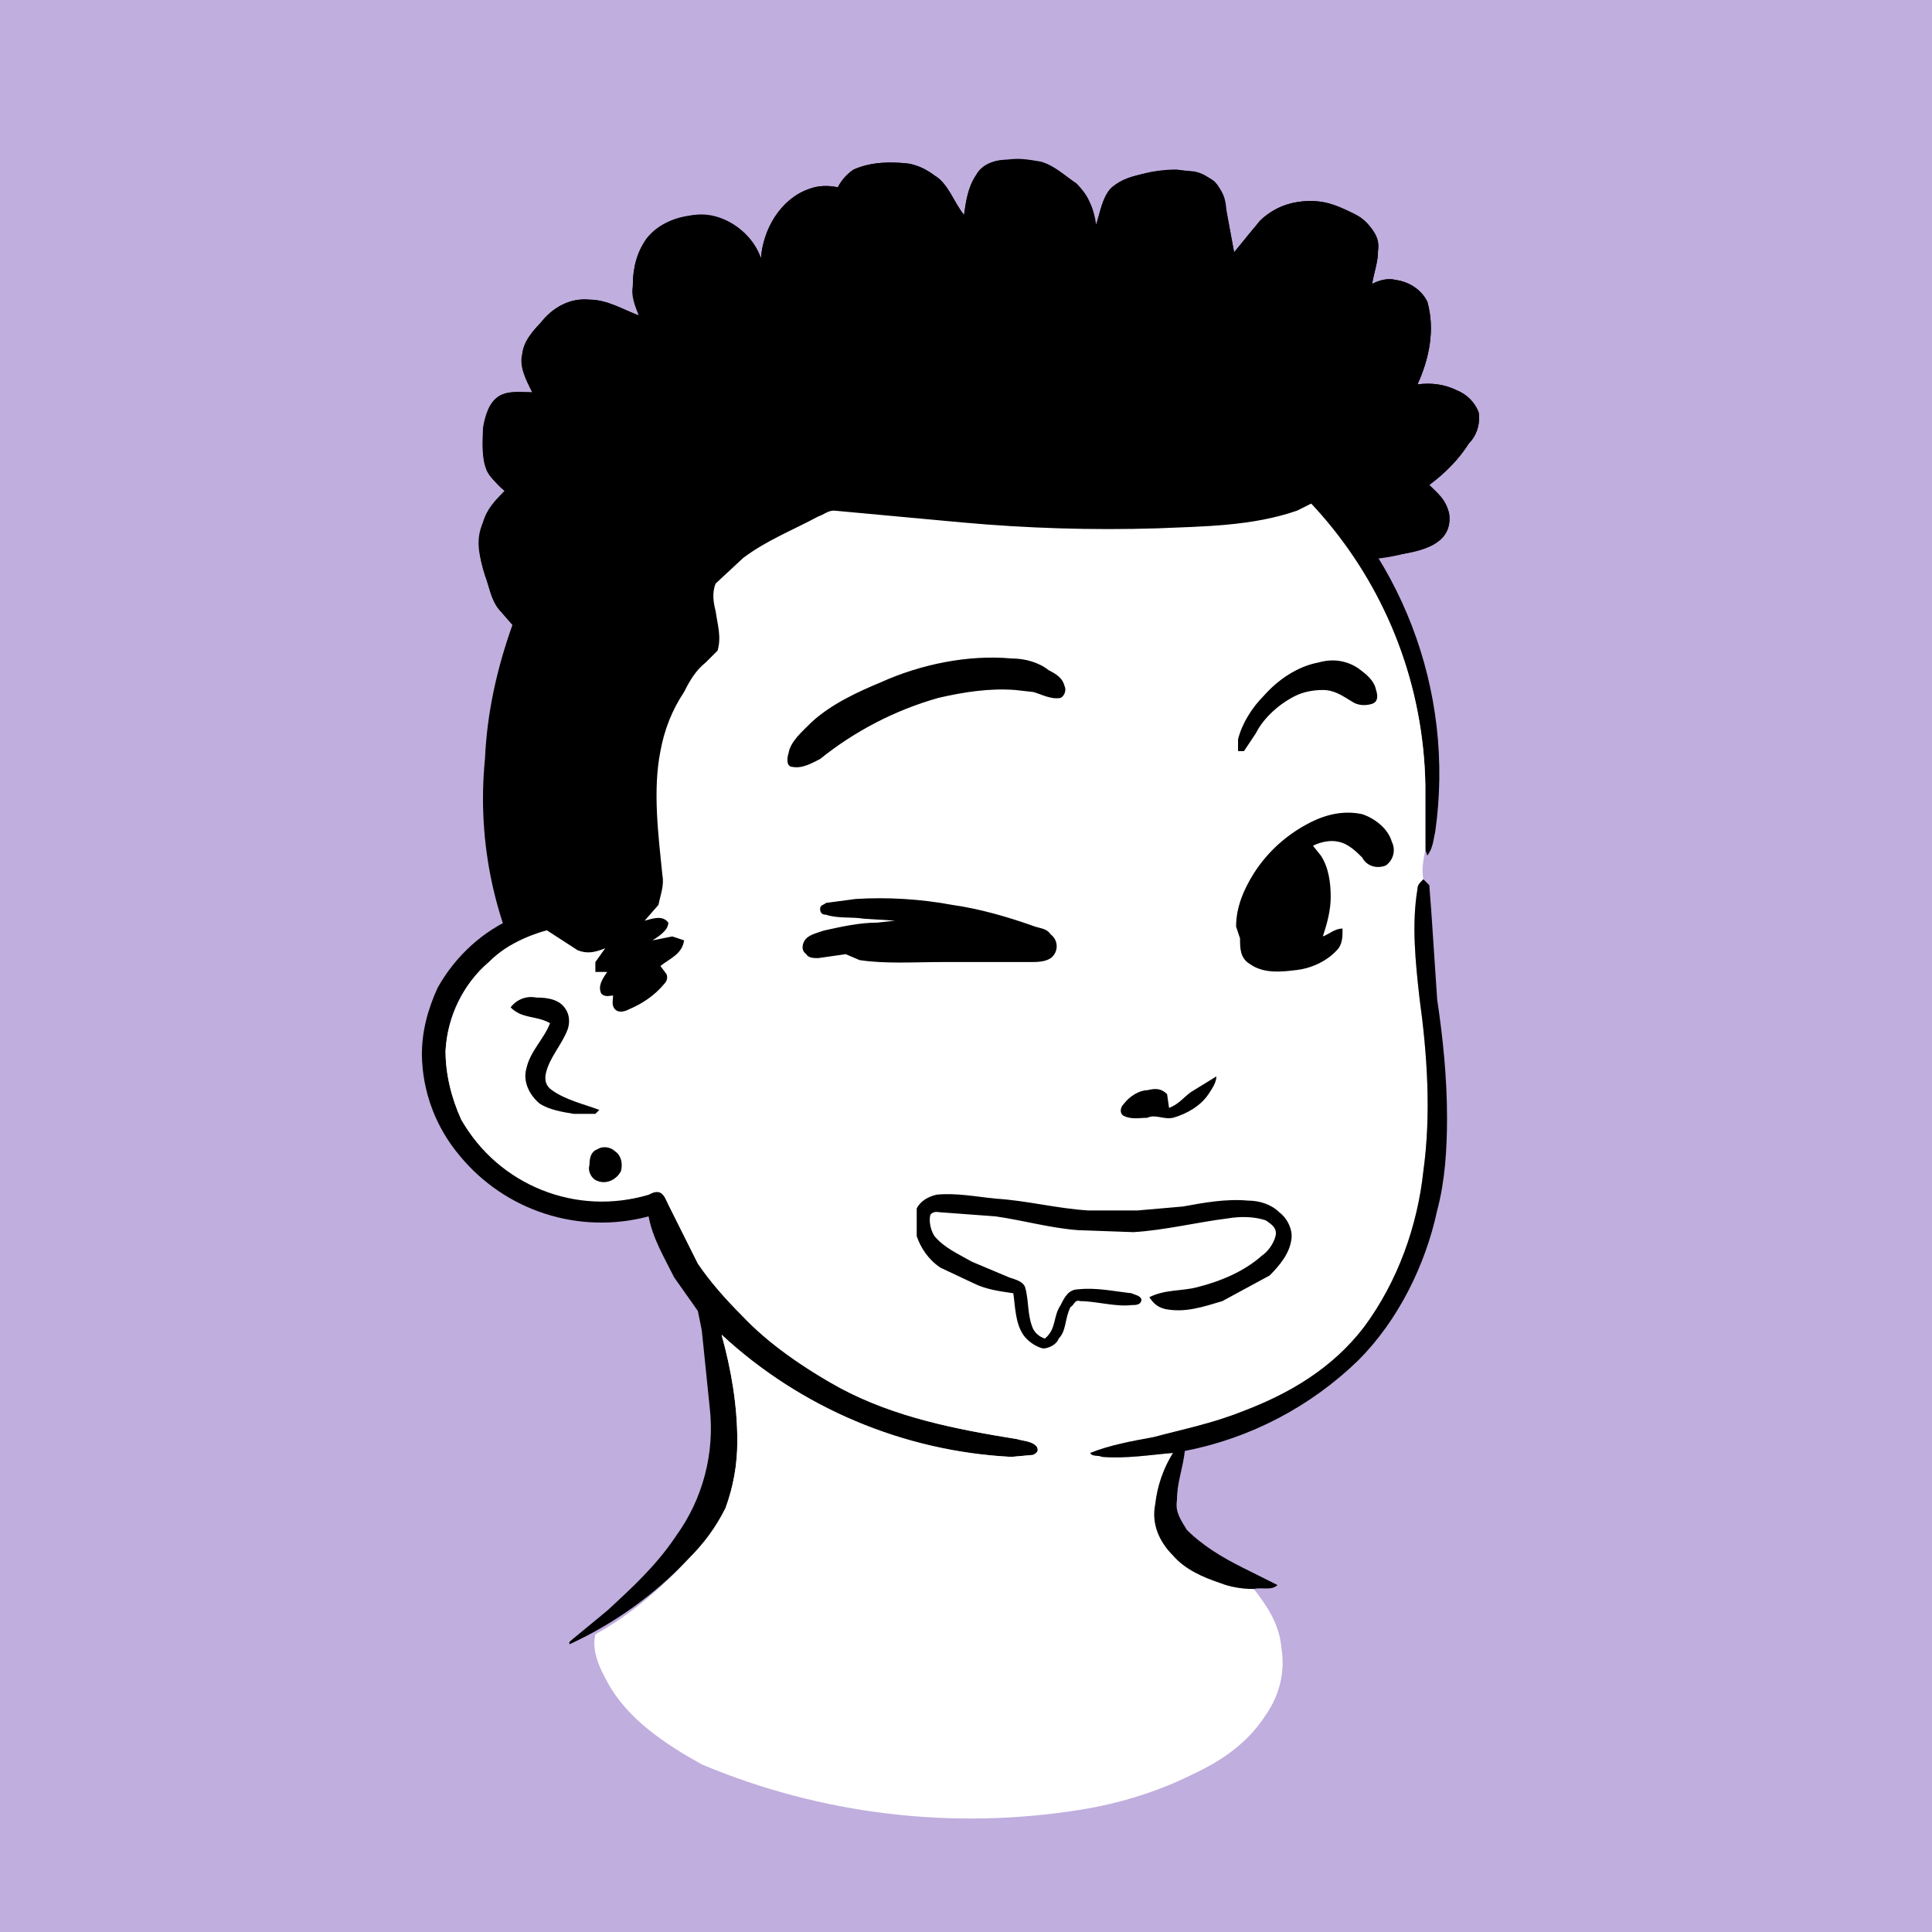
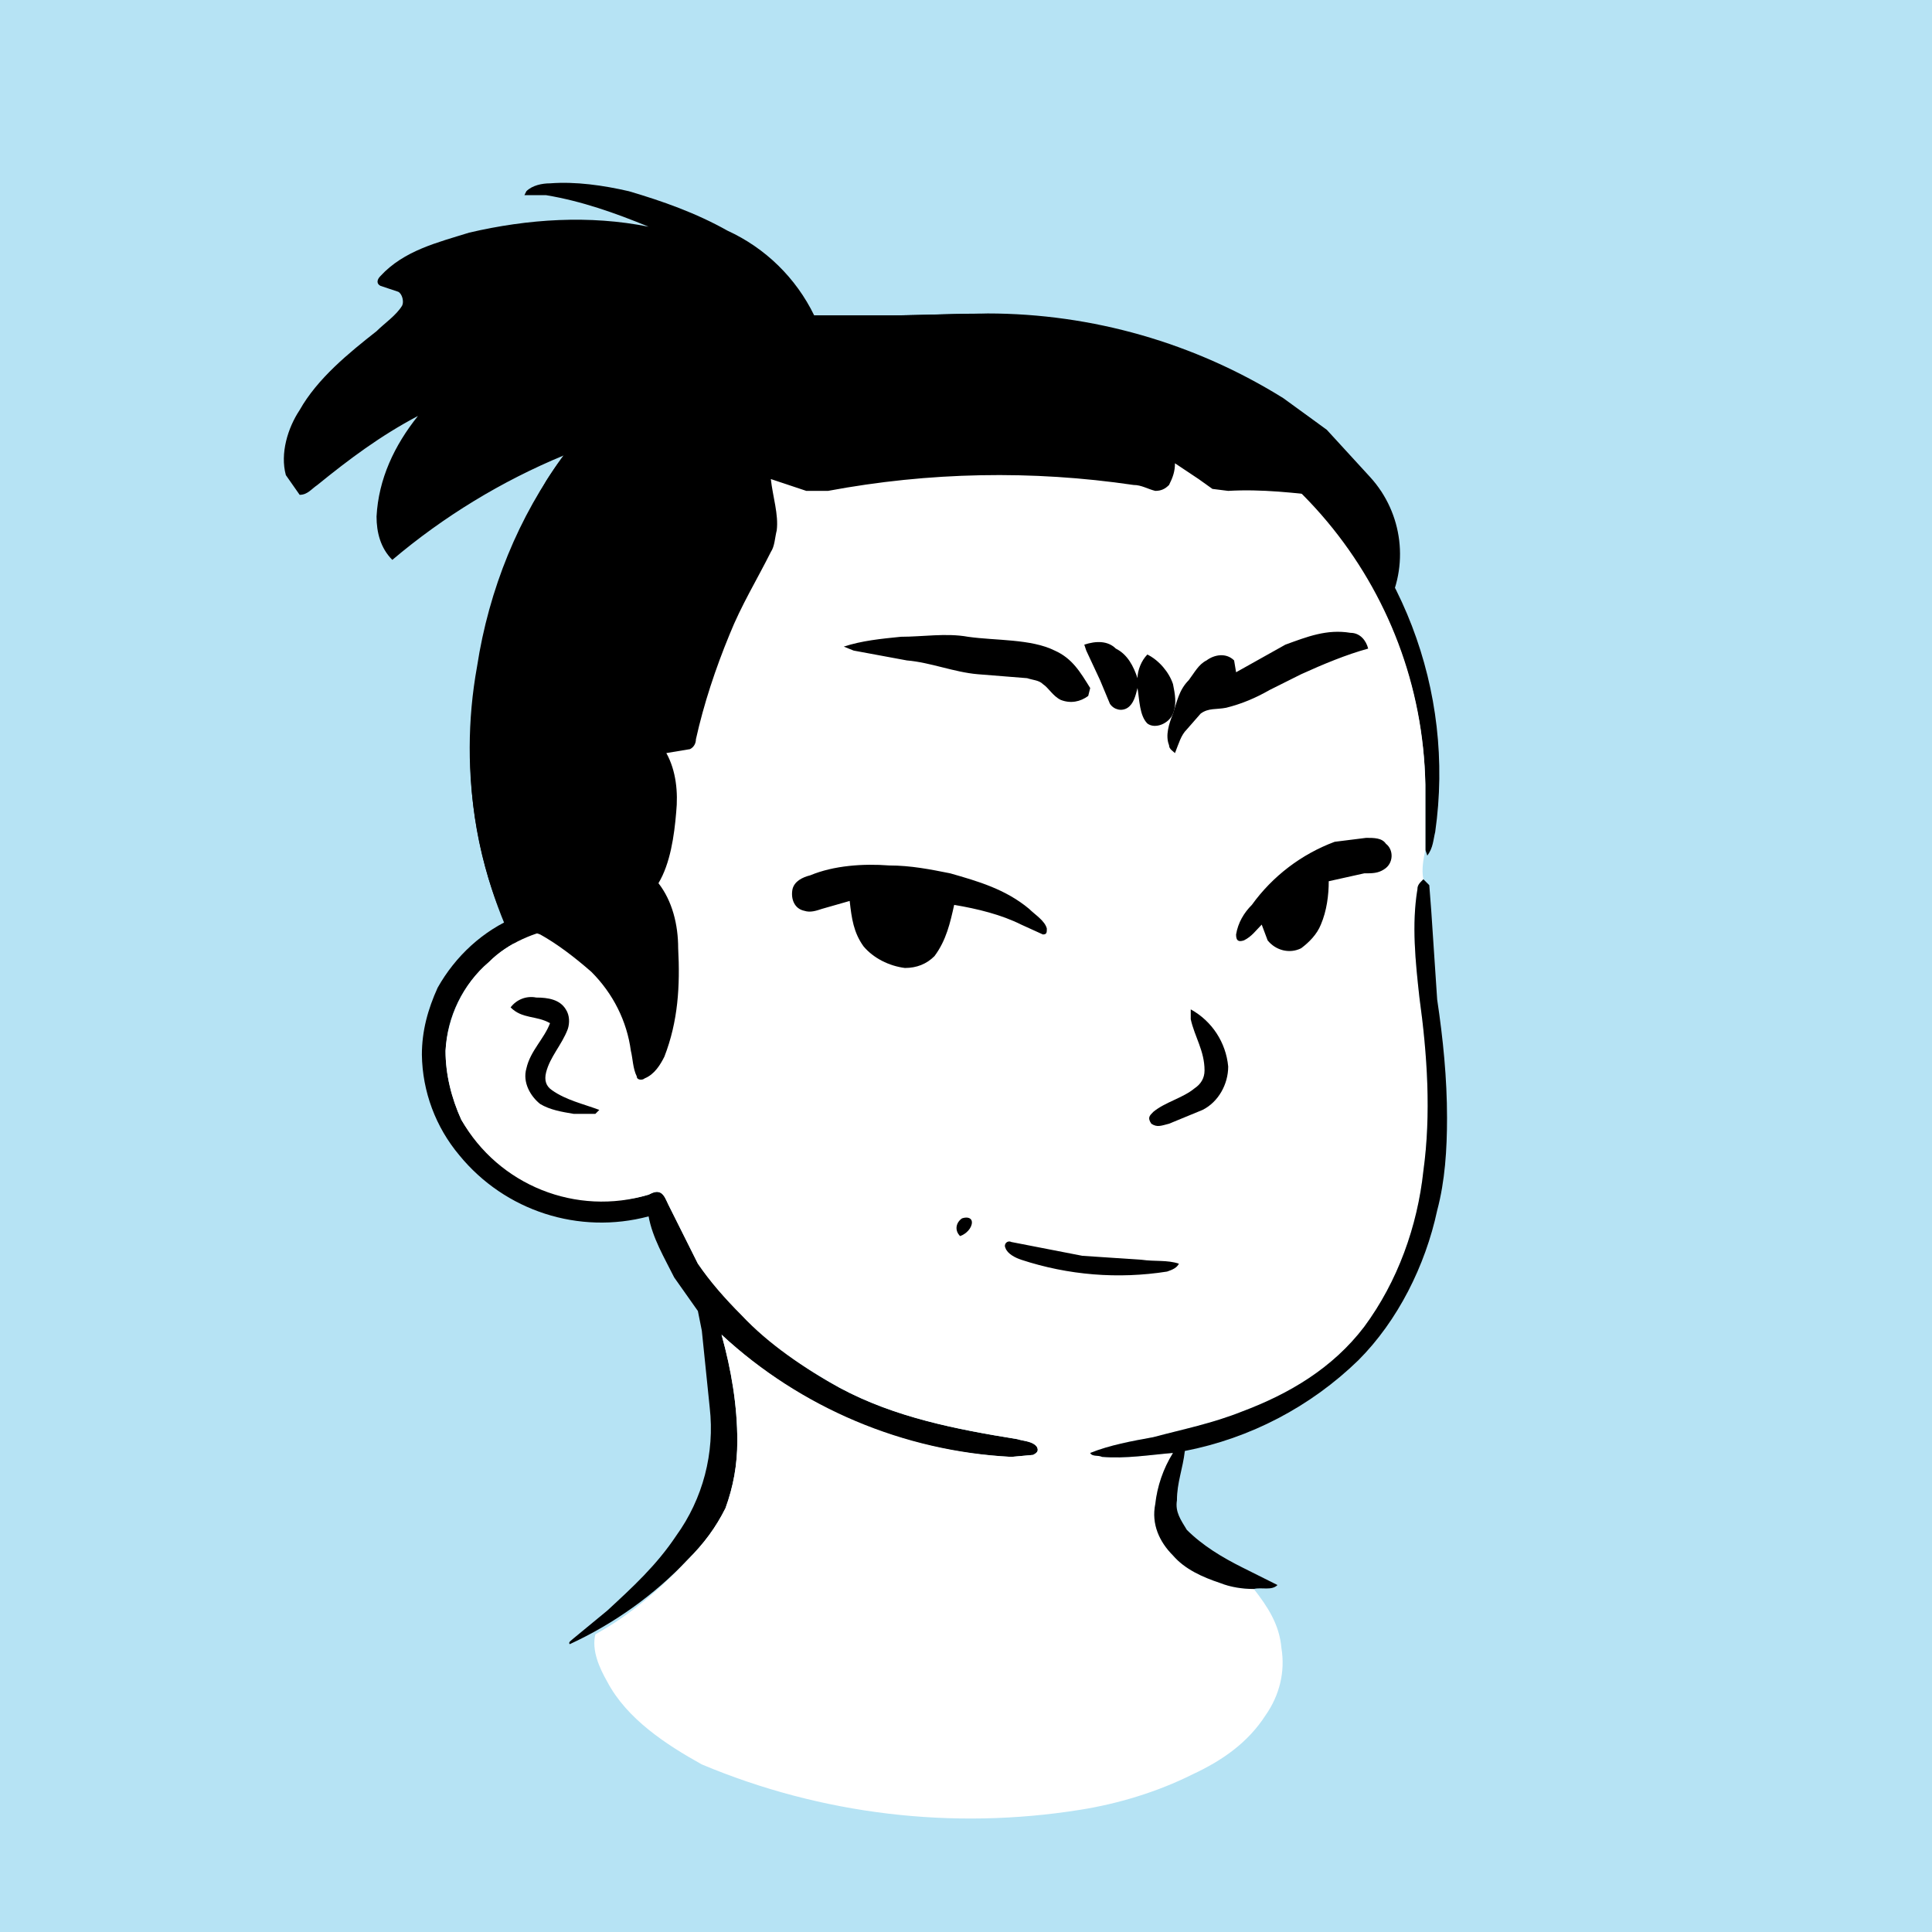
<svg xmlns="http://www.w3.org/2000/svg" viewBox="0 0 980 980" fill="none" shape-rendering="auto">
  <mask id="viewboxMask">
    <rect width="980" height="980" rx="0" ry="0" x="0" y="0" fill="#fff" />
  </mask>
  <g mask="url(#viewboxMask)">
-     <rect fill="#c0aede" width="980" height="980" x="0" y="0" />
+     <rect fill="#b6e3f4" width="980" height="980" x="0" y="0" />
    <g transform="translate(10 -60)">
-       <path d="M501 141c6-1 11 0 17 1 7 2 12 7 18 11 6 6 9 13 10 21 2-6 3-13 7-18 4-4 9-6 14-7 6-2 13-3 20-3 7 1 14 2 19 6 4 4 5 9 6 14l4 22c5-6 10-13 16-18 6-6 15-8 23-8 9 0 15 3 23 7 6 3 12 11 11 18 0 6-2 11-3 17 4-2 8-3 12-2 7 1 13 5 16 11 4 14 1 29-5 42 7-1 14 0 20 3 5 2 9 6 11 11 1 6-1 12-5 16-5 8-12 15-20 21 3 3 7 6 9 11s2 12-3 16c-3 4-8 5-12 6-13 4-26 6-39 4s-25-7-36-13l-5-6c-17 3-36 3-54 4-23 1-45 0-68-1l-51-4-43-4c-3 0-5 2-8 3-13 7-26 12-38 21l-14 13c-2 5-1 10 0 14 1 7 3 14 0 20l-11 13c-9 13-16 28-18 43-2 20 0 39 2 58 1 5-1 10-2 15l-7 8c4-1 9-3 12 1 0 4-5 7-8 9l10-2 6 2c-1 7-7 9-12 13 3 3 5 4 3 8-5 6-11 10-18 13l-7 2c-2-1-2-4-3-6l-22 6c-3 1-7 2-10 1l-5-6a203 203 0 0 1-27-123c1-23 6-46 14-68l-7-8c-4-5-5-12-7-17-3-9-4-18-1-27 2-6 6-11 11-16-3-3-7-6-9-10-3-7-2-14-2-21 1-6 3-13 8-17 5-3 11-2 17-2-3-6-7-13-5-20 1-6 6-12 10-16 6-7 14-12 24-11 9 0 17 5 25 8l-3-15c0-9 2-17 7-24 5-6 12-9 20-11 15-5 33 6 38 21 1-14 10-30 24-35 5-2 10-2 15-1 2-4 5-7 8-9 9-4 19-4 28-3 5 1 9 3 13 6 7 4 10 14 15 20 1-7 2-14 6-20 3-6 10-8 16-8Z" fill="#000000" />
+       <path d="M269 153c13-1 27 1 40 4 17 5 34 11 50 20a91 91 0 0 1 44 43h41l47-1a284 284 0 0 1 150 43l22 16 22 24a58 58 0 0 1 8 67c-2 4-7 6-11 3s-6-8-9-13l-16-26-10-23-35-1c-4 0-8-1-11-4l-14-10c-1 4-3 9-6 12-3 4-9 0-13-1-22-4-44-6-67-6-24 0-47 3-71 6l-23 4-8-2-18-5 3 17-1 14c0 4-3 8-5 12l-19 37c-6 17-12 34-16 52 0 2-1 4-3 5l-12 2c5 9 6 20 5 30-1 12-3 25-9 36 7 9 9 20 10 32 2 19 0 38-7 55-2 5-5 10-10 12-1 1-4 1-4-1-2-3-2-7-2-11l-3-13-18-1c-8-2-16-7-21-14l-9-10a233 233 0 0 1-28-159c6-39 21-76 44-107a330 330 0 0 0-87 53c-6-6-8-14-8-22 1-19 9-36 21-51-19 10-35 22-51 35-3 2-5 5-9 5l-7-10c-3-11 1-24 7-33 9-16 25-29 39-40 4-4 10-8 13-13 1-2 0-6-2-7l-9-3c-2-1-2-3 0-5 12-13 29-17 45-22 30-7 61-9 91-3-17-7-34-13-52-16h-11l1-2c3-3 8-4 12-4Z" fill="#000000" />
      <path d="M486 236c57-2 115 18 159 56a209 209 0 0 1 73 190c-1 4-1 8-4 12l-1-3v-33a215 215 0 0 0-172-206 235 235 0 0 0-270 153c-12 37-14 78-6 116 6-2 12-2 17-2 2 1 5 1 6 3s0 3-1 4l-12 4c-14 3-27 8-37 18a63 63 0 0 0-22 45c0 12 3 24 8 35 8 13 19 24 33 31 18 10 41 13 62 7 2-1 4-2 6-1s3 4 4 6l15 30a215 215 0 0 0 72 63c28 15 59 21 90 26 3 1 8 1 10 4 1 2 0 3-2 4l-11 1a231 231 0 0 1-147-62c5 18 8 36 8 54 0 12-2 23-6 34-5 10-11 18-19 26a196 196 0 0 1-60 43c-1-1 1-2 2-3l17-14c13-12 25-23 35-38a93 93 0 0 0 17-65l-4-39-2-10-12-17c-5-10-11-20-13-31a93 93 0 0 1-96-31 81 81 0 0 1-19-51c0-12 3-23 8-34 9-16 23-29 40-36-8-31-8-62-3-93 8-40 26-77 51-108 45-54 115-87 186-88Z" fill="#000" />
      <path d="M541 252a214 214 0 0 1 172 206v33c-1 5-2 10-1 15-2 2-3 3-3 5-3 18-1 37 1 55 4 29 6 59 2 88-3 28-13 56-30 79-16 21-38 34-62 43-15 6-30 9-45 13-11 2-22 4-32 8 1 2 4 1 6 2 12 1 24-1 36-2-5 8-8 17-9 26-2 10 2 19 9 26 6 7 15 11 24 14 5 2 11 3 17 3 7 9 13 18 14 30 2 12-1 24-8 34-9 14-22 23-37 30-18 9-38 15-57 18a352 352 0 0 1-192-23c-18-10-38-23-48-42-4-7-8-16-6-24 18-10 33-23 47-38 8-8 14-16 19-26 4-11 6-22 6-34 0-18-3-36-8-54a235 235 0 0 0 147 62l11-1c2-1 3-2 2-4-2-3-7-3-10-4-31-5-62-11-90-26-18-10-36-22-50-37-8-8-16-17-22-26l-15-30c-1-2-2-5-4-6s-4 0-6 1a82 82 0 0 1-95-38c-5-11-8-23-8-35 1-17 9-34 22-45 10-10 23-15 37-18l12-4c1-1 2-2 1-4s-4-2-6-3c-5 0-11 0-17 2-8-38-6-79 6-116a236 236 0 0 1 270-153Z" fill="#ffffff" />
      <path d="m712 506 3 3 1 13 3 45c3 20 5 40 5 60 0 16-1 32-5 47-6 28-20 56-40 76a174 174 0 0 1-88 46c-1 9-4 16-4 25-1 6 2 10 5 15 8 8 18 14 28 19l18 9c-3 3-8 1-12 2-6 0-12-1-17-3-9-3-18-7-24-14-7-7-11-16-9-26 1-9 4-18 9-26-12 1-24 3-36 2-2-1-5 0-6-2 10-4 21-6 32-8 15-4 30-7 45-13 24-9 46-22 62-43 17-23 27-51 30-79 4-29 2-59-2-88-2-18-4-37-1-55 0-2 1-3 3-5ZM262 566c6 0 12 1 15 6 2 3 2 7 1 10-3 8-9 14-11 22-1 4 0 7 3 9 7 5 16 7 24 10l-2 2h-11c-6-1-12-2-17-5-5-4-9-11-7-18 2-9 9-15 12-23-7-4-14-2-20-8 3-4 8-6 13-5Z" fill="#000" />
-       <path d="M681 473c6 2 13 7 15 14 2 4 1 9-3 12-5 2-10 0-12-4-3-3-7-7-12-8-4-1-9 0-13 2l4 5c4 6 5 14 5 21s-2 14-4 20c3-1 6-4 10-4 0 4 0 7-2 10-5 6-13 10-21 11s-17 2-24-3c-5-3-5-8-5-13l-2-6c0-10 4-19 9-27 7-11 17-20 29-26 8-4 17-6 26-4ZM473 519c14 2 28 6 42 11 3 1 6 1 8 4 4 3 4 9 0 12-3 2-7 2-11 2h-45c-13 0-28 1-41-1l-7-3-14 2c-2 0-5 0-6-2-3-2-2-6 0-8s6-3 9-4c9-2 18-4 27-4l9-1-16-1c-6-1-13 0-19-2-2 0-3-1-3-3s2-2 3-3l15-2c16-1 33 0 49 3Z" fill="#000000" />
-       <path d="M503 394c7 0 14 2 19 6 4 2 7 4 8 8 1 2 0 5-2 6-5 1-10-2-14-3l-9-1c-13-1-26 1-39 4a169 169 0 0 0-60 31c-4 2-9 5-14 4-3 0-3-4-2-7 1-6 7-11 12-16 10-9 23-15 35-20 20-9 44-14 66-12ZM659 396c7-2 14-1 20 3 4 3 8 6 9 11 1 3 1 6-2 7s-7 1-10-1c-5-3-9-6-15-6-5 0-10 1-14 3-8 4-16 11-20 19l-6 9h-3v-6c2-8 7-16 13-22 7-8 17-15 28-17Z" fill="#000000" />
-       <path d="M293 643c3-2 7-1 9 1 3 2 4 6 3 10-2 4-7 7-12 5-3-1-5-5-4-8 0-4 1-7 4-8Z" fill="#000000" />
-       <path d="M607 606c0 3-2 6-4 9-4 6-11 10-18 12-5 1-9-2-13 0-4 0-8 1-12-1-2-1-2-4 0-6 3-4 8-7 12-7 4-1 7-1 10 2l1 7c5-2 7-5 11-8l13-8Z" fill="#000000" />
-       <path d="M465 666c10-1 20 1 30 2 16 1 31 5 47 6h25l23-2c11-2 22-4 33-3 6 0 12 2 16 6 4 3 7 9 6 14-1 7-6 13-11 18l-24 13c-10 3-19 6-29 4-4-1-6-3-8-6 8-4 16-3 24-5 12-3 24-8 33-16 3-2 6-6 7-10s-2-6-5-8c-6-2-13-2-19-1-16 2-32 6-48 7l-28-1c-14-1-28-5-42-7l-27-2c-2 0-4-1-6 1-1 3 0 8 2 11 5 6 12 9 19 13l19 8c3 1 7 2 8 5 2 7 1 14 4 21 1 2 3 4 6 5 6-5 4-11 8-17 2-4 4-8 9-8 9-1 18 1 27 2 2 1 4 1 5 3 0 3-3 3-5 3-8 1-18-2-26-2-3-1-3 2-5 3-3 6-2 12-6 16-1 3-5 5-8 5-4-1-8-4-10-7-4-6-4-14-5-21-7-1-14-2-20-5l-17-8c-6-4-10-10-12-16v-14c2-4 6-6 10-7Z" fill="#000000" />
-       <path d="M502 141c9 0 18 0 25 6 6 4 12 8 15 14l4 13c2-6 3-14 8-19 5-4 11-6 17-7 8-2 17-2 25-1 5 1 9 4 12 8 3 3 4 8 4 12l4 21 13-16c10-10 27-13 40-7 5 2 10 4 14 8s7 8 6 14c0 6-2 11-3 17 4-2 8-3 12-2 7 1 13 5 16 11 4 14 1 29-5 42 7-1 14 0 20 3 5 2 9 6 11 11 1 6-1 12-5 16-5 8-12 15-20 21 4 4 8 8 10 14 1 6-1 12-6 15-7 5-17 6-25 7-3 0-8 1-9-3 0-2 2-3 4-4-4-4-8-7-10-11l-5-8 1-6-7-1-20 10c-23 8-48 8-71 9-33 1-66 0-99-3l-65-6c-3 0-5 2-8 3-13 7-26 12-38 21l-14 13c-2 5-1 10 0 14 1 7 3 13 1 20l-6 6c-5 4-8 9-11 15-6 9-10 19-12 30-4 20-1 43 1 63 1 5-1 10-2 15l-7 8c4-1 9-3 12 1 0 4-5 7-8 9l10-2 6 2c-1 7-7 9-12 13l3 4c1 2 0 4-1 5-5 6-11 10-18 13-2 1-5 2-7 0s-1-5-1-7c-2 0-4 1-6-1-2-4 1-8 3-11h-6v-5l5-7c-5 2-9 3-14 1l-34-22c-2-1-5-2-6-5l-4-11a259 259 0 0 1 11-127l-7-8c-4-5-5-12-7-18-3-9-5-17-1-26 2-7 6-11 11-16-4-3-7-7-9-12-3-6-2-14-2-20 1-6 3-13 8-16s11-2 17-2c-3-6-6-12-5-19 0-6 5-12 9-16 6-8 15-13 25-12 9 0 17 5 25 8-2-5-4-10-3-15 0-9 2-17 7-24 6-8 17-12 27-12 13 0 26 9 31 22 1-15 10-30 24-35 5-2 10-2 15-1 2-4 5-7 8-9 9-4 19-4 28-3 5 1 9 3 13 6 7 4 10 14 15 20 1-7 2-14 6-20s10-8 17-8Z" fill="#000000" />
+       <path d="M683 485c4 0 8 0 10 3 4 3 4 10-1 13-3 2-6 2-10 2l-18 4c0 7-1 15-4 22-2 5-6 9-10 12-6 3-13 1-17-4l-3-8c-3 3-5 6-9 8-3 1-4 0-4-3 1-6 4-11 8-15a91 91 0 0 1 42-32l16-2ZM441 499c11 0 21 2 31 4 14 4 28 8 40 18 3 3 8 6 9 10 0 2 0 3-2 3l-11-5c-10-5-22-8-34-10-2 9-4 18-10 26-4 4-9 6-15 6-8-1-16-5-21-11-5-7-6-14-7-23l-14 4c-3 1-6 2-9 1-5-1-7-6-6-11 1-4 5-6 9-7 12-5 27-6 40-5Z" fill="#000000" />
+       <g fill="#000000">
+         <path d="M675 381c5 0 8 4 9 8-11 3-23 8-34 13l-16 8c-7 4-14 7-22 9-5 1-9 0-13 3l-7 8c-3 3-4 7-6 12-1-1-3-2-3-4-2-5 0-11 2-16 2-6 3-12 8-17 3-4 5-8 9-10 4-3 10-4 14 0l1 6 25-14c11-4 21-8 33-6ZM481 383c14 2 32 1 44 7 9 4 13 11 18 19l-1 4c-4 3-9 4-14 2-4-2-6-6-9-8-2-2-5-2-8-3l-25-2c-12-1-24-6-36-7l-27-5-5-2c9-3 19-4 29-5 11 0 23-2 34 0Z" />
+         <path d="M540 387c6-2 12-2 16 2 6 3 9 9 11 15 0-4 2-9 5-12 6 3 11 9 13 15 1 5 2 10 0 15s-9 8-13 5c-4-4-4-12-5-18-1 4-2 8-5 10s-7 1-9-2l-5-12-7-15-1-3Z" />
+       </g>
+       <path d="M594 572a37 37 0 0 1 19 29c0 9-5 18-13 22l-17 7c-4 1-6 2-9 0-2-3-1-4 1-6 6-5 15-7 21-12 3-2 5-5 5-9 0-10-5-17-7-26v-5Z" fill="#000000" />
+       <path d="M478 678c3-1 5 0 5 2 0 3-3 6-6 7-3-3-2-7 1-9ZM503 690l36 7 30 2c7 1 13 0 19 2-1 2-3 3-6 4a158 158 0 0 1-74-6c-3-1-7-3-8-6-1-2 1-4 3-3Z" fill="#000000" />
+       <path d="M508 220a271 271 0 0 1 97 24c14 7 29 14 42 23 8 5 16 11 22 18l22 25c-9 4-18 3-27 2-17-2-34-4-51-3l-8-1-7-5-12-8c0 4-1 7-3 11-2 2-4 3-7 3-4-1-7-3-11-3a470 470 0 0 0-155 3h-11l-18-6c1 9 4 18 3 26-1 4-1 8-3 11-7 14-15 27-21 42-7 17-13 35-17 53 0 2-1 4-3 5l-12 2c5 9 6 20 5 30-1 12-3 26-9 36 7 9 10 21 10 33 1 19 0 37-7 55-2 4-5 9-10 11-1 1-4 1-4-1-2-4-2-9-3-13-2-15-9-29-20-40-8-7-17-14-26-19-6-2-11-4-16-8l-6-8c-12-32-16-67-12-101a285 285 0 0 1 37-113c10-16 22-30 35-43 10-9 20-17 31-23l14-5 32-11 19-2h43c23 0 44-2 67 0Z" fill="#000000" />
    </g>
    <g transform="translate(10 -60)" />
  </g>
</svg>
